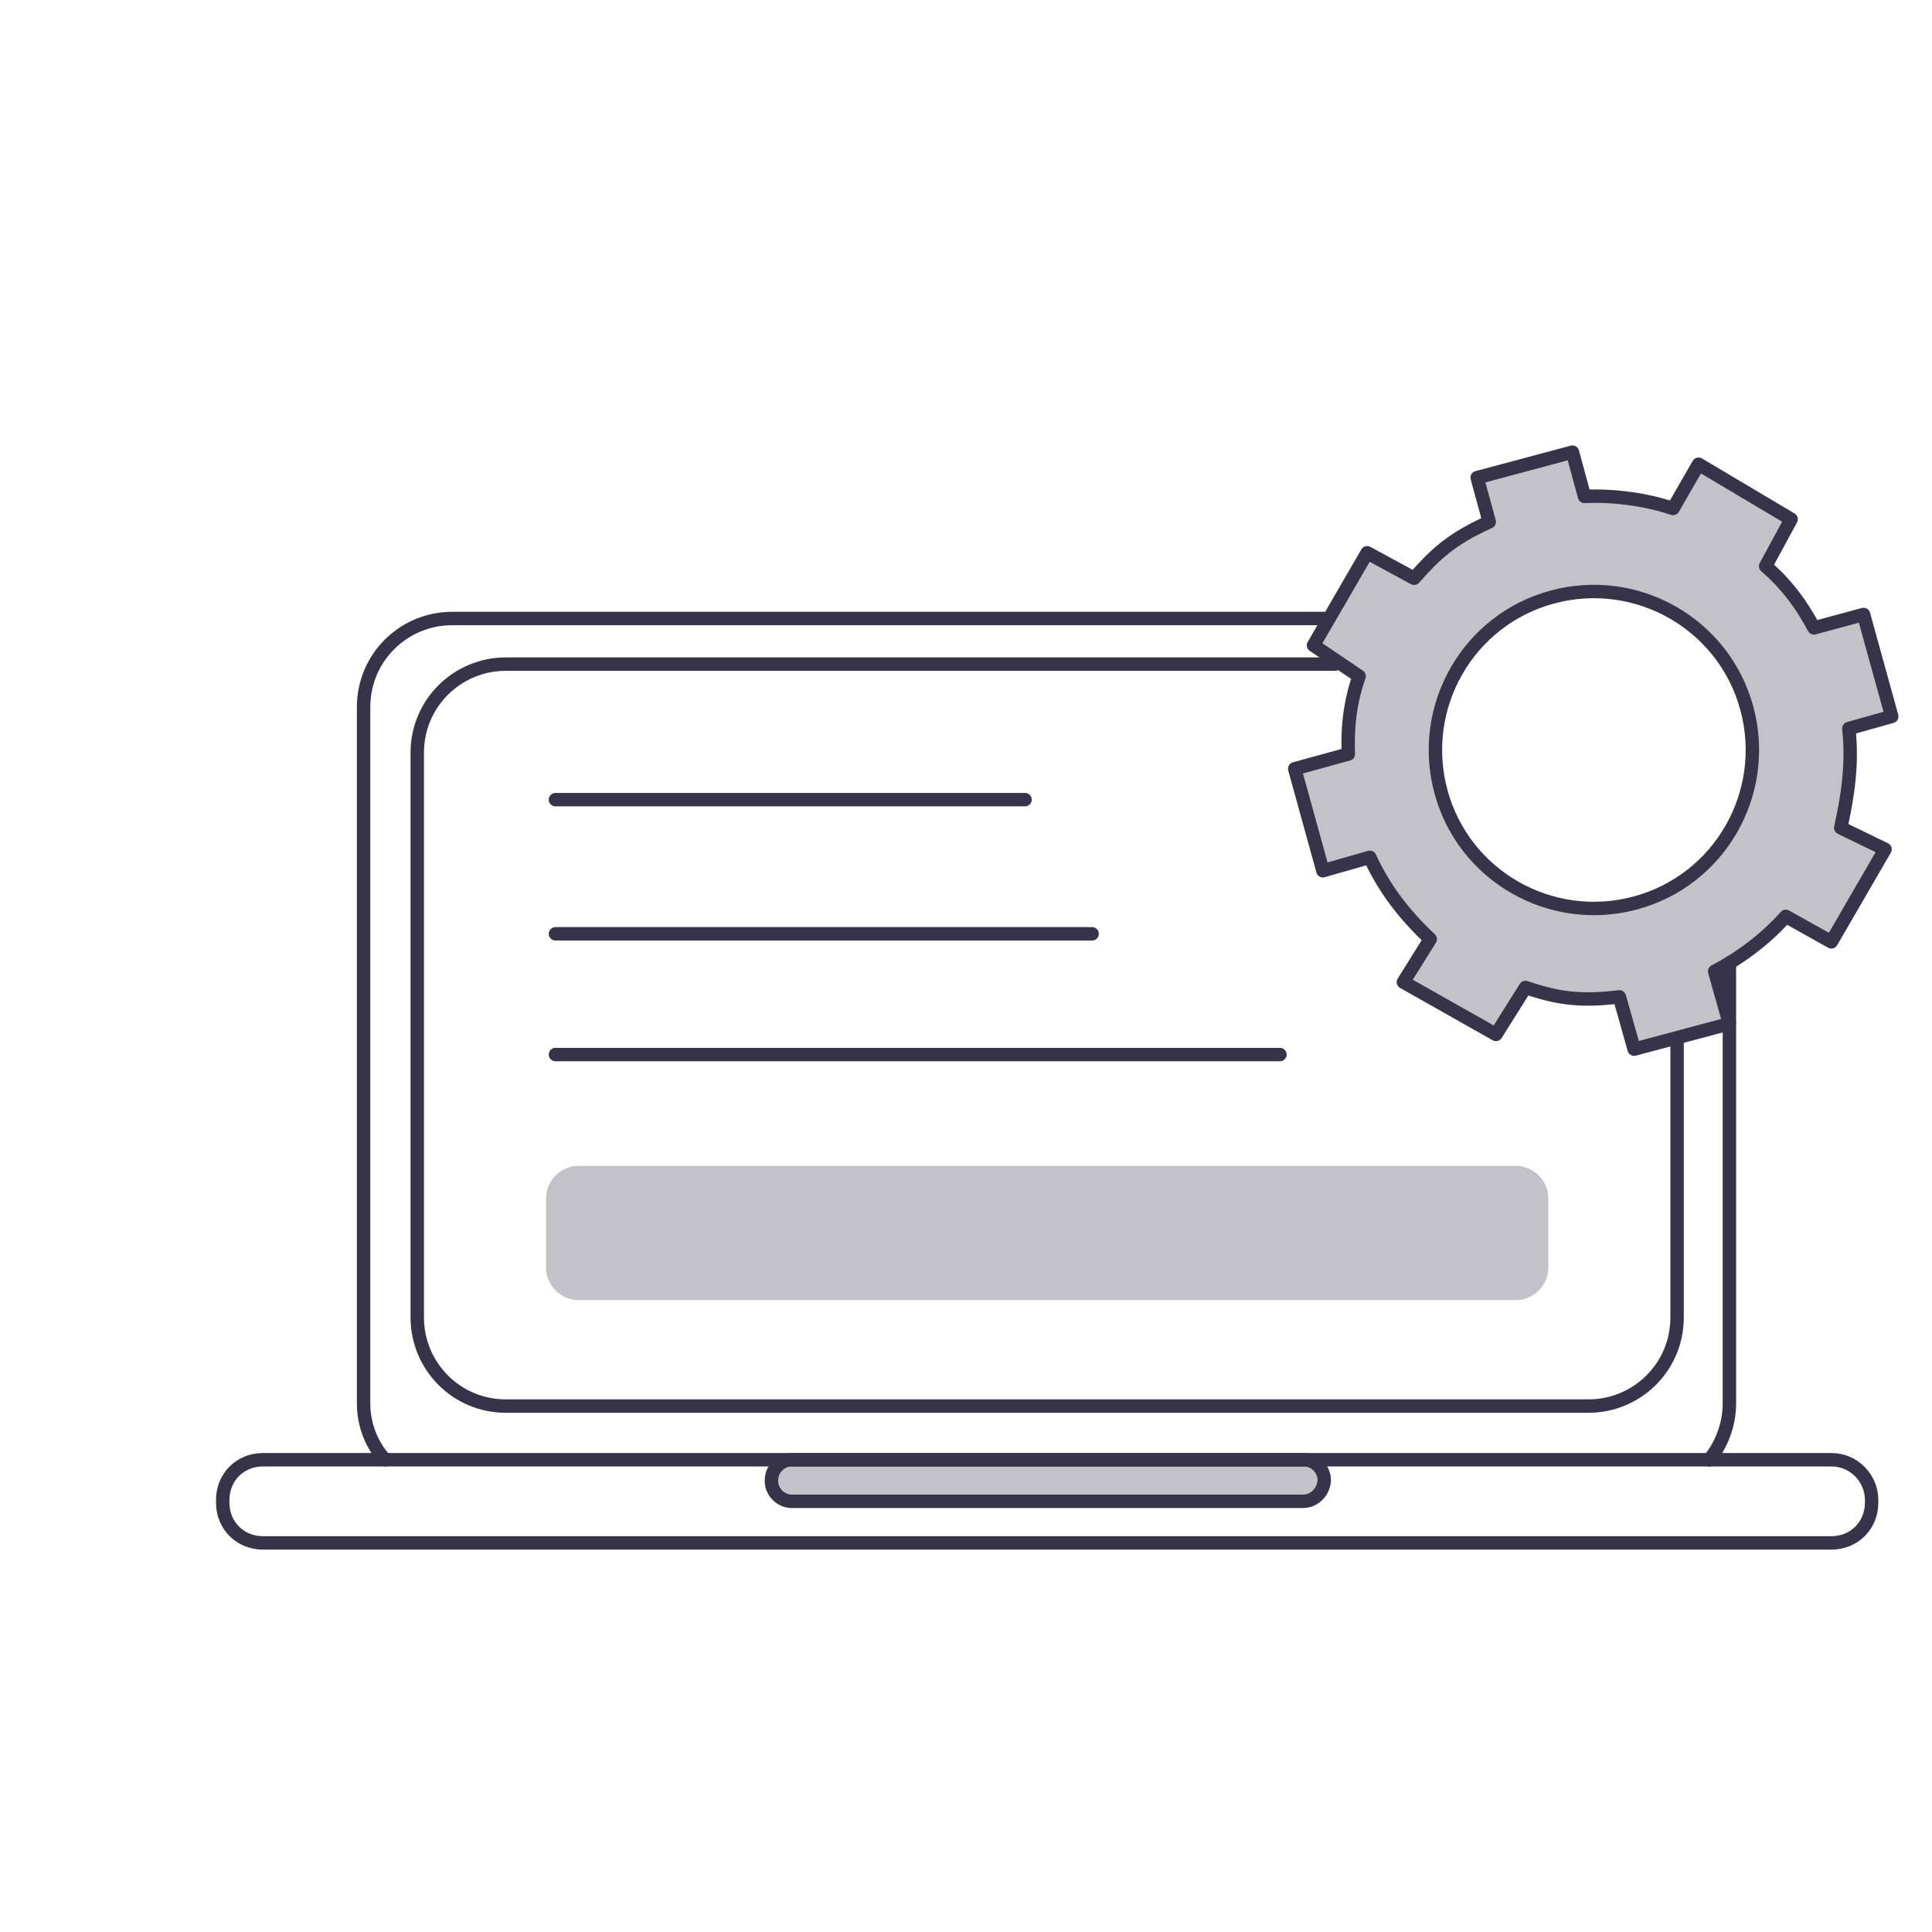
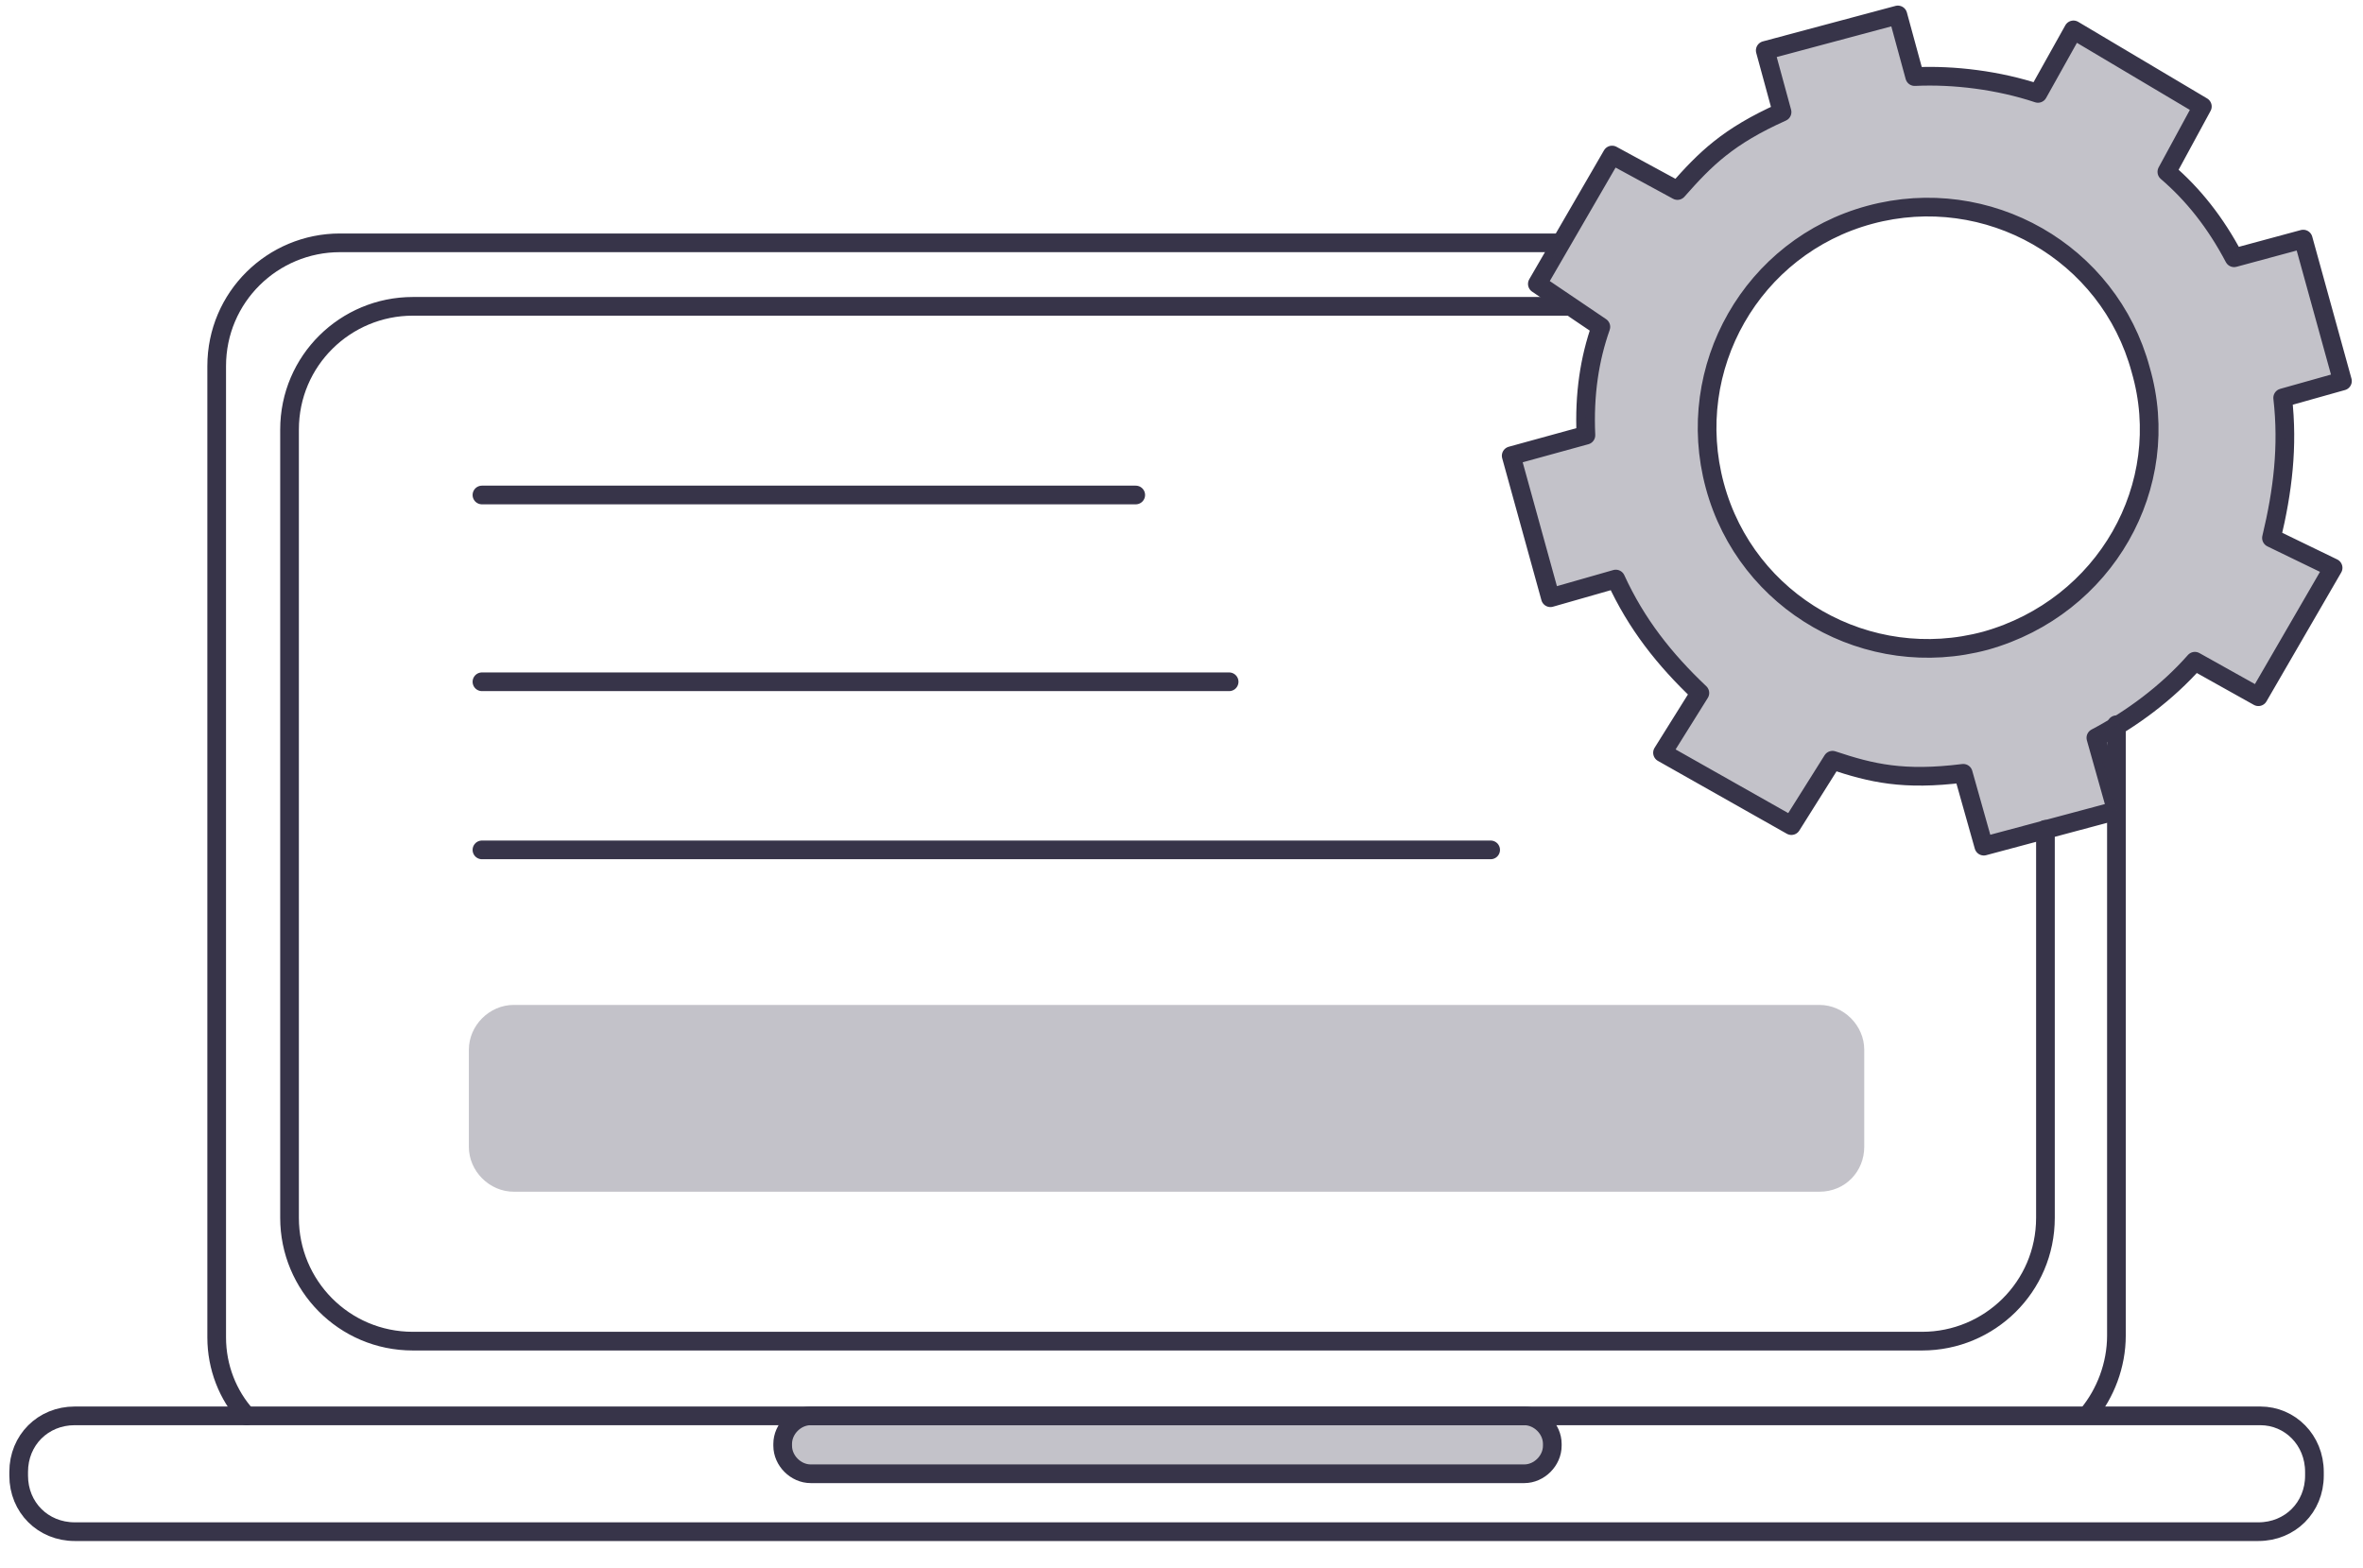
- <svg xmlns="http://www.w3.org/2000/svg" version="1.1" id="Layer_1" x="0px" y="0px" viewBox="0 0 144 144" style="enable-background:new 0 0 144 144;" xml:space="preserve">
+ <svg xmlns="http://www.w3.org/2000/svg" version="1.1" id="Layer_1" x="0px" y="0px" viewBox="0 0 126.5 83.9" style="enable-background:new 0 0 126.5 83.9;" xml:space="preserve">
  <style type="text/css">
	.st0{fill:none;stroke:#373449;stroke-linecap:round;stroke-linejoin:round;stroke-miterlimit:10;}
	.st1{opacity:0.3;fill:#373449;enable-background:new    ;}
</style>
  <g>
-     <path class="st0" d="M122.3,46" />
-     <path class="st0" d="M28.7,108.8c-1-1.1-1.6-2.6-1.6-4.2V52.7c0-3.7,3-6.6,6.6-6.6H99" />
-     <path class="st0" d="M33.8,111.2" />
-     <path class="st0" d="M128.9,71.9v32.7c0,1.6-0.6,3.1-1.5,4.2" />
-     <path class="st0" d="M128.9,52.7" />
-     <path class="st0" d="M118.4,49.4" />
-     <path class="st0" d="M125,77.4v20.8c0,3.7-3,6.6-6.6,6.6H37.7c-3.7,0-6.6-3-6.6-6.6V56.1c0-3.7,3-6.6,6.6-6.6h61.8" />
-     <path class="st0" d="M125,56.1" />
-     <path class="st0" d="M136.5,108.8H19.6c-1.7,0-3,1.3-3,3v0.2c0,1.7,1.3,3,3,3h116.9c1.7,0,3-1.3,3-3v-0.2   C139.5,110.2,138.2,108.8,136.5,108.8z" />
-     <path class="st1" d="M97.1,111.9H59c-0.8,0-1.5-0.7-1.5-1.5v-0.1c0-0.8,0.7-1.5,1.5-1.5h38.2c0.8,0,1.5,0.7,1.5,1.5v0.1   C98.6,111.3,97.9,111.9,97.1,111.9z" />
-     <path class="st0" d="M97.1,111.9H59c-0.8,0-1.5-0.7-1.5-1.5v-0.1c0-0.8,0.7-1.5,1.5-1.5h38.2c0.8,0,1.5,0.7,1.5,1.5v0.1   C98.6,111.3,97.9,111.9,97.1,111.9z" />
-     <line class="st0" x1="41.4" y1="59.6" x2="76.4" y2="59.6" />
-     <line class="st0" x1="41.4" y1="69.6" x2="81.4" y2="69.6" />
+     <path class="st0" d="M106.7,13" />
+     <path class="st0" d="M13.2,75.8c-1-1.1-1.6-2.6-1.6-4.2V19.6c0-3.7,3-6.6,6.6-6.6h65.3" />
+     <path class="st0" d="M18.2,78.2" />
+     <path class="st0" d="M113.3,38.8v32.7c0,1.6-0.6,3.1-1.5,4.2" />
+     <path class="st0" d="M113.3,19.6" />
+     <path class="st0" d="M102.8,16.4" />
+     <path class="st0" d="M109.5,44.4v20.8c0,3.7-3,6.6-6.6,6.6H22.1c-3.7,0-6.6-3-6.6-6.6V23c0-3.7,3-6.6,6.6-6.6H84" />
+     <path class="st0" d="M109.5,23" />
+     <path class="st0" d="M121,75.8H4c-1.7,0-3,1.3-3,3V79c0,1.7,1.3,3,3,3h116.9c1.7,0,3-1.3,3-3v-0.2C123.9,77.1,122.6,75.8,121,75.8z   " />
+     <path class="st1" d="M81.6,78.9H43.4c-0.8,0-1.5-0.7-1.5-1.5v-0.1c0-0.8,0.7-1.5,1.5-1.5h38.2c0.8,0,1.5,0.7,1.5,1.5v0.1   C83.1,78.2,82.4,78.9,81.6,78.9z" />
+     <path class="st0" d="M81.6,78.9H43.4c-0.8,0-1.5-0.7-1.5-1.5v-0.1c0-0.8,0.7-1.5,1.5-1.5h38.2c0.8,0,1.5,0.7,1.5,1.5v0.1   C83.1,78.2,82.4,78.9,81.6,78.9z" />
+     <line class="st0" x1="25.8" y1="26.5" x2="60.8" y2="26.5" />
+     <line class="st0" x1="25.8" y1="36.5" x2="65.8" y2="36.5" />
    <g>
-       <path class="st0" d="M137.8,54.3l3.2-0.9l-2.1-7.6l-3.7,1c-1-1.9-2.2-3.4-3.6-4.6l1.9-3.5l-6.9-4.1l-1.9,3.3    c-2.1-0.7-4.5-1-6.6-0.9l-0.9-3.3l-7.1,1.9l0.9,3.3c-2.9,1.3-4.1,2.5-5.6,4.2l-3.5-1.9l-4,6.9l3.4,2.3c-0.6,1.7-0.9,3.6-0.8,5.8    l-4,1.1l2.1,7.6l3.5-1c1.1,2.4,2.6,4.3,4.5,6.1l-2,3.2l6.9,3.9l2.2-3.5c2.1,0.7,3.8,1.1,7,0.7l1.1,3.9l7.1-1.9l-1.1-3.9    c1.9-1,3.8-2.4,5.3-4.1l3.4,1.9l4-6.9l-3.3-1.6C137.7,59.4,138.1,57,137.8,54.3z M121.9,67.3c-6.3,1.7-12.8-2-14.5-8.3    s2-12.8,8.3-14.5c6.3-1.7,12.8,2,14.5,8.3C131.9,59.1,128.2,65.6,121.9,67.3z" />
-       <path class="st1" d="M137.8,54.3l3.2-0.9l-2.1-7.6l-3.7,1c-1-1.9-2.2-3.4-3.6-4.6l1.9-3.5l-6.9-4.1l-1.9,3.3    c-2.1-0.7-4.5-1-6.6-0.9l-0.9-3.3l-7.1,1.9l0.9,3.3c-2.9,1.3-4.1,2.5-5.6,4.2l-3.5-1.9l-4,6.9l3.4,2.3c-0.6,1.7-0.9,3.6-0.8,5.8    l-4,1.1l2.1,7.6l3.5-1c1.1,2.4,2.6,4.3,4.5,6.1l-2,3.2l6.9,3.9l2.2-3.5c2.1,0.7,3.8,1.1,7,0.7l1.1,3.9l7.1-1.9l-1.1-3.9    c1.9-1,3.8-2.4,5.3-4.1l3.4,1.9l4-6.9l-3.3-1.6C137.7,59.4,138.1,57,137.8,54.3z M121.9,67.3c-6.3,1.7-12.8-2-14.5-8.3    s2-12.8,8.3-14.5c6.3-1.7,12.8,2,14.5,8.3C131.9,59.1,128.2,65.6,121.9,67.3z" />
+       <path class="st0" d="M122.2,21.3l3.2-0.9l-2.1-7.6l-3.7,1c-1-1.9-2.2-3.4-3.6-4.6l1.9-3.5L111,1.6L109.1,5c-2.1-0.7-4.5-1-6.6-0.9    l-0.9-3.3l-7.1,1.9L95.4,6c-2.9,1.3-4.1,2.5-5.6,4.2l-3.5-1.9l-4,6.9l3.4,2.3c-0.6,1.7-0.9,3.6-0.8,5.8l-4,1.1l2.1,7.6l3.5-1    c1.1,2.4,2.6,4.3,4.5,6.1l-2,3.2l6.9,3.9l2.2-3.5c2.1,0.7,3.8,1.1,7,0.7l1.1,3.9l7.1-1.9l-1.1-3.9c1.9-1,3.8-2.4,5.3-4.1l3.4,1.9    l4-6.9l-3.3-1.6C122.2,26.3,122.5,23.9,122.2,21.3z M106.3,34.3c-6.3,1.7-12.8-2-14.5-8.3s2-12.8,8.3-14.5    c6.3-1.7,12.8,2,14.5,8.3C116.4,26,112.7,32.5,106.3,34.3z" />
+       <path class="st1" d="M122.2,21.3l3.2-0.9l-2.1-7.6l-3.7,1c-1-1.9-2.2-3.4-3.6-4.6l1.9-3.5L111,1.6L109.1,5c-2.1-0.7-4.5-1-6.6-0.9    l-0.9-3.3l-7.1,1.9L95.4,6c-2.9,1.3-4.1,2.5-5.6,4.2l-3.5-1.9l-4,6.9l3.4,2.3c-0.6,1.7-0.9,3.6-0.8,5.8l-4,1.1l2.1,7.6l3.5-1    c1.1,2.4,2.6,4.3,4.5,6.1l-2,3.2l6.9,3.9l2.2-3.5c2.1,0.7,3.8,1.1,7,0.7l1.1,3.9l7.1-1.9l-1.1-3.9c1.9-1,3.8-2.4,5.3-4.1l3.4,1.9    l4-6.9l-3.3-1.6C122.2,26.3,122.5,23.9,122.2,21.3z M106.3,34.3c-6.3,1.7-12.8-2-14.5-8.3s2-12.8,8.3-14.5    c6.3-1.7,12.8,2,14.5,8.3C116.4,26,112.7,32.5,106.3,34.3z" />
    </g>
-     <line class="st0" x1="41.4" y1="78.6" x2="95.4" y2="78.6" />
-     <path class="st1" d="M113,96.9H43.1c-1.3,0-2.4-1.1-2.4-2.4v-5.2c0-1.3,1.1-2.4,2.4-2.4H113c1.3,0,2.4,1.1,2.4,2.4v5.2   C115.4,95.8,114.3,96.9,113,96.9z" />
+     <line class="st0" x1="25.8" y1="45.5" x2="79.8" y2="45.5" />
+     <path class="st1" d="M97.4,63.8H27.5c-1.3,0-2.4-1.1-2.4-2.4v-5.2c0-1.3,1.1-2.4,2.4-2.4h69.9c1.3,0,2.4,1.1,2.4,2.4v5.2   C99.8,62.7,98.8,63.8,97.4,63.8z" />
  </g>
</svg>
